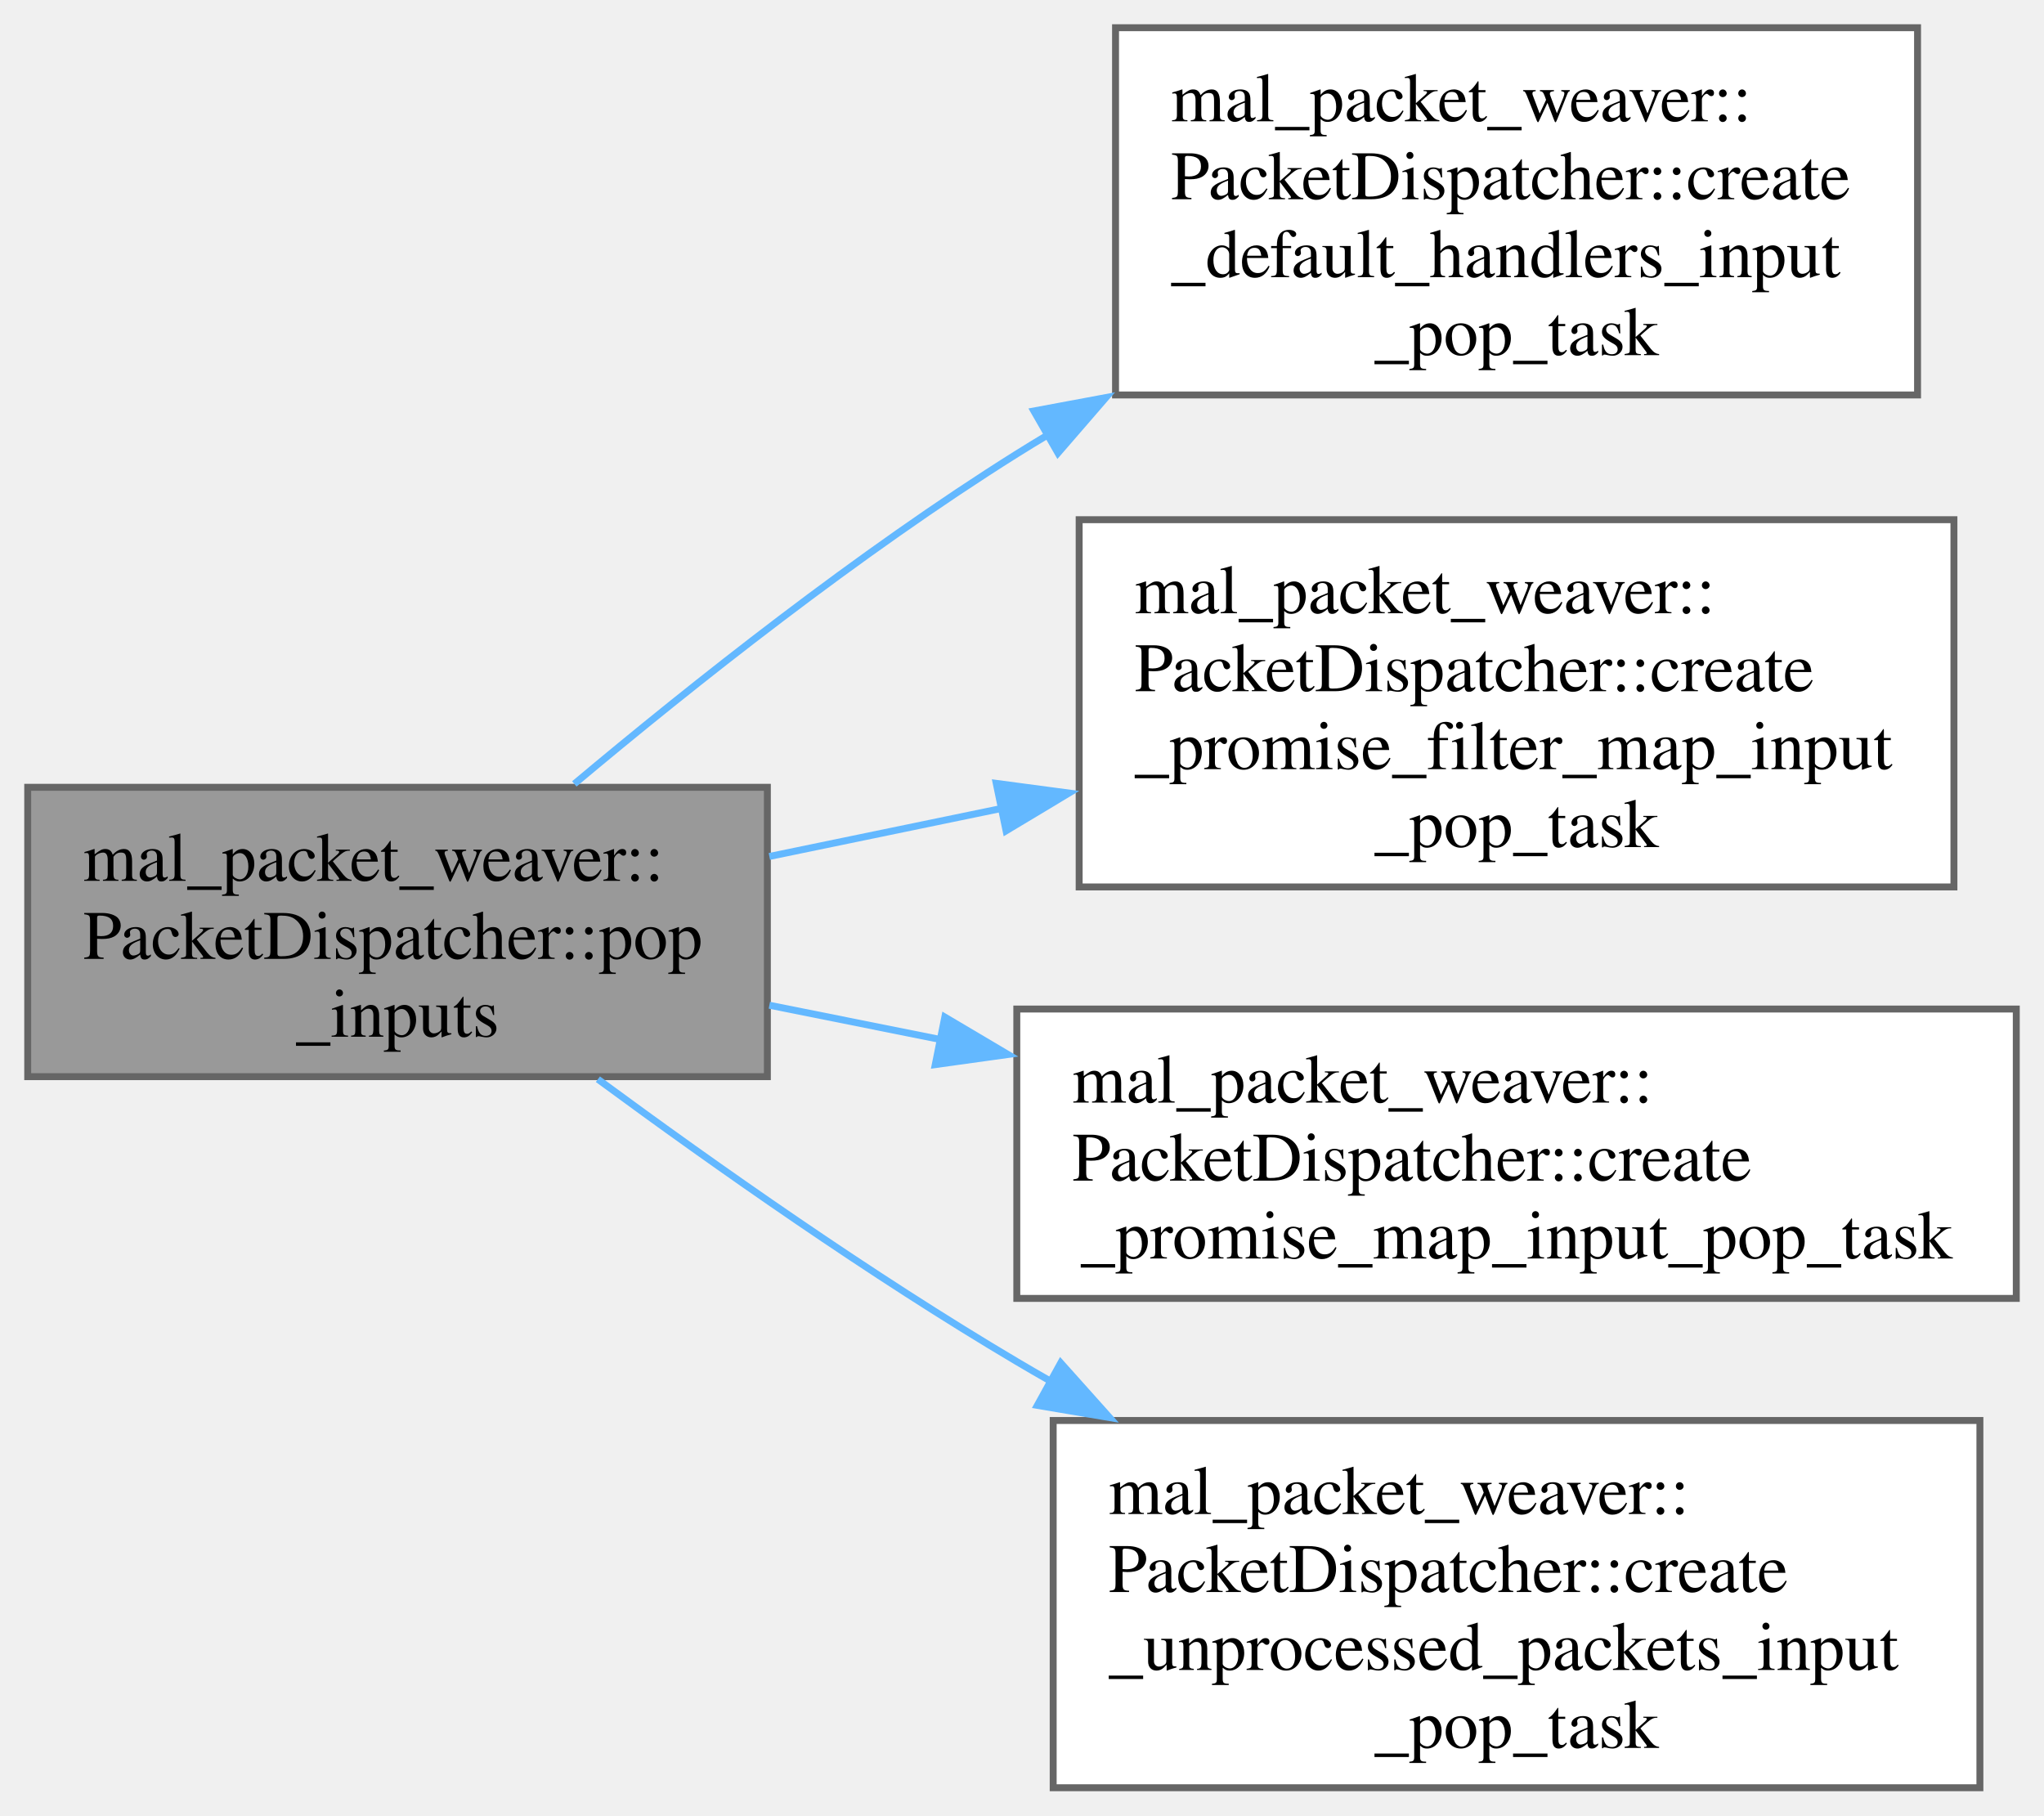
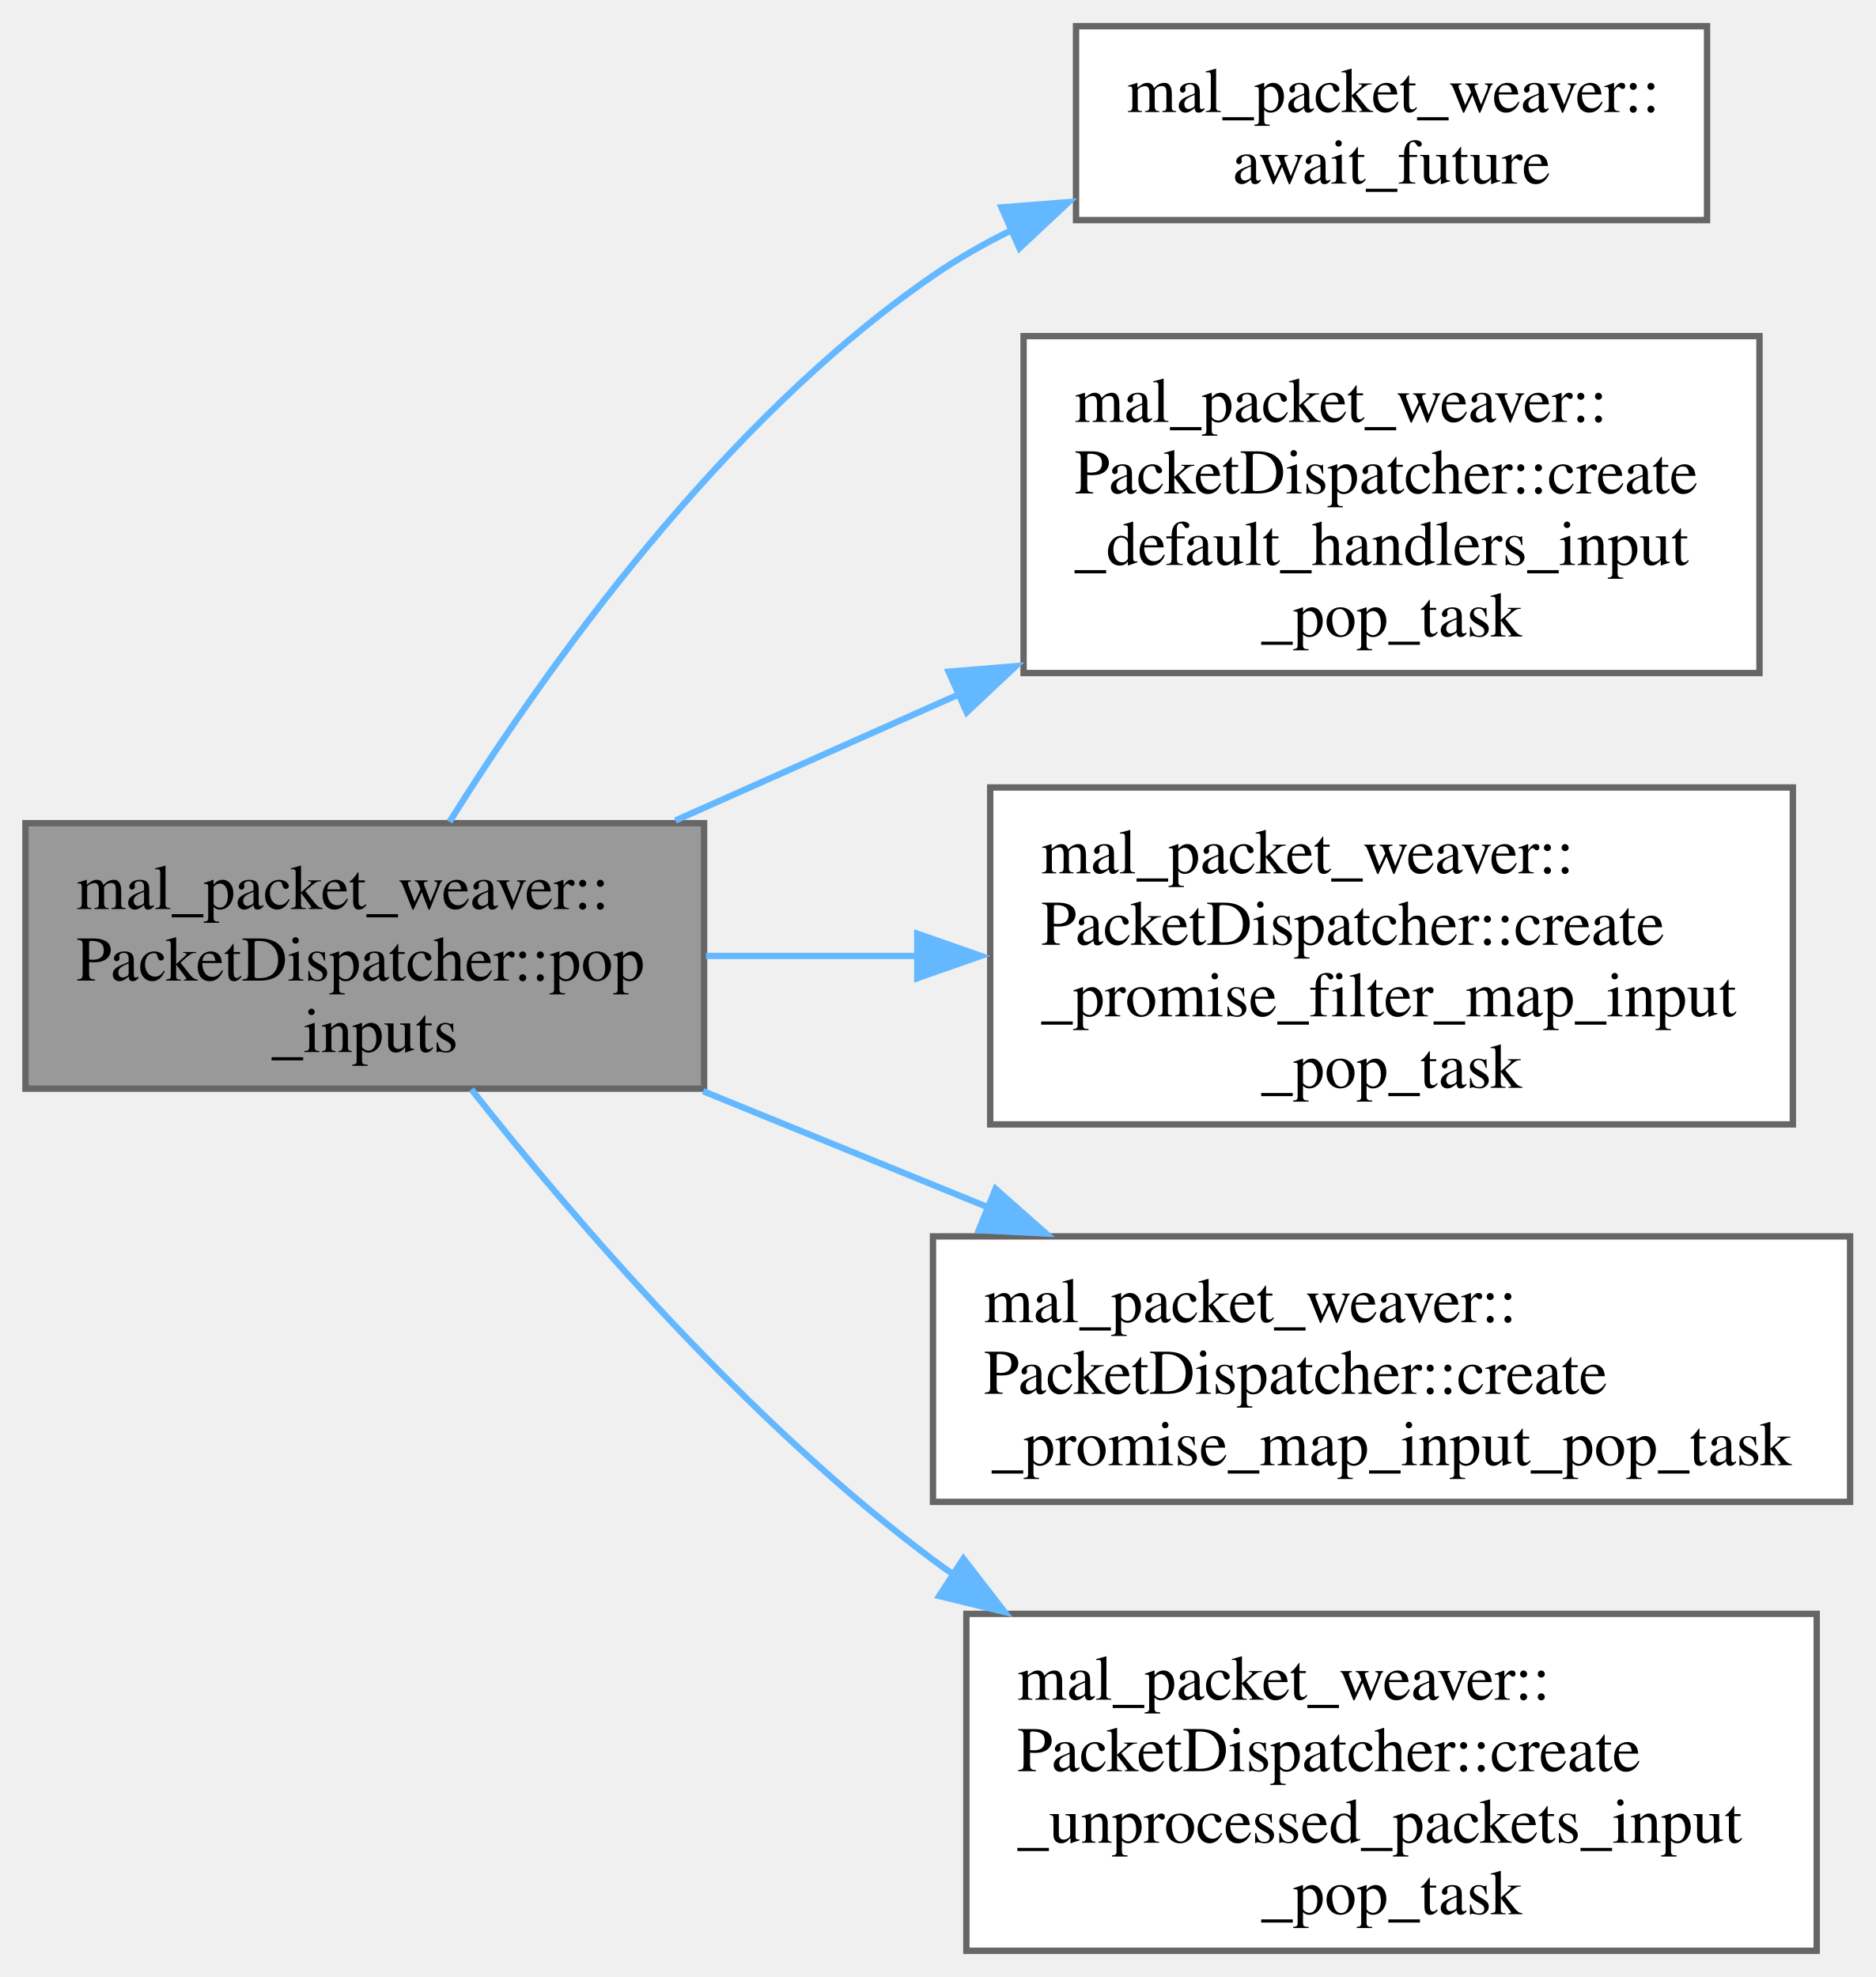
- <svg xmlns="http://www.w3.org/2000/svg" xmlns:xlink="http://www.w3.org/1999/xlink" width="295pt" height="262pt" viewBox="0.00 0.00 295.00 262.00">
-   <g id="graph0" class="graph" transform="scale(1 1) rotate(0) translate(4 258)">
+ <svg xmlns="http://www.w3.org/2000/svg" xmlns:xlink="http://www.w3.org/1999/xlink" width="295pt" height="311pt" viewBox="0.00 0.00 295.00 310.75">
+   <g id="graph0" class="graph" transform="scale(1 1) rotate(0) translate(4 306.75)">
    <g id="Node000001" class="node">
      <g id="a_Node000001">
        <a xlink:title="Pops input packets from input queues to local maps for processing.">
-           <polygon fill="#999999" stroke="#666666" points="106.75,-144.38 0,-144.38 0,-102.62 106.75,-102.62 106.75,-144.38" />
-           <text text-anchor="start" x="8" y="-130.88" font-family="Times,serif" font-size="10.00">mal_packet_weaver::</text>
-           <text text-anchor="start" x="8" y="-119.62" font-family="Times,serif" font-size="10.00">PacketDispatcher::pop</text>
-           <text text-anchor="middle" x="53.38" y="-108.38" font-family="Times,serif" font-size="10.00">_inputs</text>
+           <polygon fill="#999999" stroke="#666666" points="106.75,-177.38 0,-177.38 0,-135.62 106.75,-135.62 106.75,-177.38" />
+           <text text-anchor="start" x="8" y="-163.88" font-family="Times,serif" font-size="10.00">mal_packet_weaver::</text>
+           <text text-anchor="start" x="8" y="-152.62" font-family="Times,serif" font-size="10.00">PacketDispatcher::pop</text>
+           <text text-anchor="middle" x="53.38" y="-141.38" font-family="Times,serif" font-size="10.00">_inputs</text>
        </a>
      </g>
    </g>
    <g id="Node000002" class="node">
      <g id="a_Node000002">
+         <a xlink:href="../../d6/de9/namespacemal__packet__weaver.html#af2c5029afaa161f2ddd273bc2f46d4f5" target="_top" xlink:title="Awaiting an std::future with Boost.Asio integration.">
+           <polygon fill="white" stroke="#666666" points="264.5,-302.75 165.25,-302.75 165.25,-272.25 264.5,-272.25 264.5,-302.75" />
+           <text text-anchor="start" x="173.25" y="-289.25" font-family="Times,serif" font-size="10.00">mal_packet_weaver::</text>
+           <text text-anchor="middle" x="214.88" y="-278" font-family="Times,serif" font-size="10.00">await_future</text>
+         </a>
+       </g>
+     </g>
+     <g id="edge1_Node000001_Node000002" class="edge">
+       <g id="a_edge1_Node000001_Node000002">
+         <a xlink:title=" ">
+           <path fill="none" stroke="#63b8ff" d="M66.71,-177.6C81.77,-201.64 109.41,-240.55 142.75,-263.5 146.66,-266.19 150.9,-268.6 155.29,-270.76" />
+           <polygon fill="#63b8ff" stroke="#63b8ff" points="153.52,-274.25 164.08,-275.08 156.35,-267.84 153.52,-274.25" />
+         </a>
+       </g>
+     </g>
+     <g id="Node000003" class="node">
+       <g id="a_Node000003">
        <a xlink:href="../../d4/d61/classmal__packet__weaver_1_1_packet_dispatcher.html#ab72dbe23999515e3fa7db665a330f066" target="_top" xlink:title="Creates a default_handlers_input_pop_task and returns a future to await completion.">
          <polygon fill="white" stroke="#666666" points="272.75,-254 157,-254 157,-201 272.75,-201 272.75,-254" />
          <text text-anchor="start" x="165" y="-240.5" font-family="Times,serif" font-size="10.00">mal_packet_weaver::</text>
          <text text-anchor="start" x="165" y="-229.25" font-family="Times,serif" font-size="10.00">PacketDispatcher::create</text>
          <text text-anchor="start" x="165" y="-218" font-family="Times,serif" font-size="10.00">_default_handlers_input</text>
          <text text-anchor="middle" x="214.88" y="-206.75" font-family="Times,serif" font-size="10.00">_pop_task</text>
        </a>
      </g>
    </g>
-     <g id="edge1_Node000001_Node000002" class="edge">
-       <g id="a_edge1_Node000001_Node000002">
+     <g id="edge2_Node000001_Node000003" class="edge">
+       <g id="a_edge2_Node000001_Node000003">
        <a xlink:title=" ">
-           <path fill="none" stroke="#63b8ff" d="M78.89,-144.87C96.09,-159.29 119.99,-178.23 142.75,-192.5 144.27,-193.46 145.83,-194.4 147.4,-195.34" />
-           <polygon fill="#63b8ff" stroke="#63b8ff" points="145.21,-198.69 155.62,-200.63 148.69,-192.62 145.21,-198.69" />
+           <path fill="none" stroke="#63b8ff" d="M102.23,-177.8C116.31,-184.07 131.97,-191.04 147.01,-197.73" />
+           <polygon fill="#63b8ff" stroke="#63b8ff" points="145.21,-201.21 155.77,-202.08 148.06,-194.82 145.21,-201.21" />
        </a>
      </g>
    </g>
-     <g id="Node000003" class="node">
-       <g id="a_Node000003">
+     <g id="Node000004" class="node">
+       <g id="a_Node000004">
        <a xlink:href="../../d4/d61/classmal__packet__weaver_1_1_packet_dispatcher.html#a1fcf146e1842c61f10a6456e716f24a2" target="_top" xlink:title="Creates a promise_filter_map_input_pop_task and returns a future to await completion.">
          <polygon fill="white" stroke="#666666" points="278,-183 151.75,-183 151.75,-130 278,-130 278,-183" />
          <text text-anchor="start" x="159.75" y="-169.5" font-family="Times,serif" font-size="10.00">mal_packet_weaver::</text>
          <text text-anchor="start" x="159.75" y="-158.25" font-family="Times,serif" font-size="10.00">PacketDispatcher::create</text>
          <text text-anchor="start" x="159.75" y="-147" font-family="Times,serif" font-size="10.00">_promise_filter_map_input</text>
          <text text-anchor="middle" x="214.88" y="-135.75" font-family="Times,serif" font-size="10.00">_pop_task</text>
        </a>
      </g>
    </g>
-     <g id="edge2_Node000001_Node000003" class="edge">
-       <g id="a_edge2_Node000001_Node000003">
+     <g id="edge3_Node000001_Node000004" class="edge">
+       <g id="a_edge3_Node000001_Node000004">
        <a xlink:title=" ">
-           <path fill="none" stroke="#63b8ff" d="M107.04,-134.4C117.77,-136.62 129.24,-138.99 140.54,-141.33" />
-           <polygon fill="#63b8ff" stroke="#63b8ff" points="139.78,-144.95 150.28,-143.55 141.2,-138.1 139.78,-144.95" />
+           <path fill="none" stroke="#63b8ff" d="M107.04,-156.5C117.77,-156.5 129.24,-156.5 140.54,-156.5" />
+           <polygon fill="#63b8ff" stroke="#63b8ff" points="140.28,-160 150.28,-156.5 140.28,-153 140.28,-160" />
        </a>
      </g>
    </g>
-     <g id="Node000004" class="node">
-       <g id="a_Node000004">
+     <g id="Node000005" class="node">
+       <g id="a_Node000005">
        <a xlink:href="../../d4/d61/classmal__packet__weaver_1_1_packet_dispatcher.html#a8e90b1f9723efb6f2bb12e3b89d1e27c" target="_top" xlink:title="Creates a promise_map_input_pop_task and returns a future to await completion.">
          <polygon fill="white" stroke="#666666" points="287,-112.38 142.75,-112.38 142.75,-70.62 287,-70.62 287,-112.38" />
          <text text-anchor="start" x="150.75" y="-98.88" font-family="Times,serif" font-size="10.00">mal_packet_weaver::</text>
          <text text-anchor="start" x="150.75" y="-87.62" font-family="Times,serif" font-size="10.00">PacketDispatcher::create</text>
          <text text-anchor="middle" x="214.88" y="-76.38" font-family="Times,serif" font-size="10.00">_promise_map_input_pop_task</text>
        </a>
      </g>
    </g>
-     <g id="edge3_Node000001_Node000004" class="edge">
-       <g id="a_edge3_Node000001_Node000004">
+     <g id="edge4_Node000001_Node000005" class="edge">
+       <g id="a_edge4_Node000001_Node000005">
        <a xlink:title=" ">
-           <path fill="none" stroke="#63b8ff" d="M107.04,-112.93C115.02,-111.33 123.4,-109.65 131.82,-107.96" />
-           <polygon fill="#63b8ff" stroke="#63b8ff" points="132.36,-111.22 141.48,-105.82 130.98,-104.36 132.36,-111.22" />
+           <path fill="none" stroke="#63b8ff" d="M106.6,-135.22C120.92,-129.38 136.59,-122.99 151.42,-116.95" />
+           <polygon fill="#63b8ff" stroke="#63b8ff" points="152.59,-119.85 160.53,-112.83 149.95,-113.36 152.59,-119.85" />
        </a>
      </g>
    </g>
-     <g id="Node000005" class="node">
-       <g id="a_Node000005">
+     <g id="Node000006" class="node">
+       <g id="a_Node000006">
        <a xlink:href="../../d4/d61/classmal__packet__weaver_1_1_packet_dispatcher.html#af943e1f1d220396b11bfbbb24132e4c8" target="_top" xlink:title="Creates an unprocessed_packets_input_pop_task and returns a future to await completion.">
          <polygon fill="white" stroke="#666666" points="281.75,-53 148,-53 148,0 281.75,0 281.75,-53" />
          <text text-anchor="start" x="156" y="-39.5" font-family="Times,serif" font-size="10.00">mal_packet_weaver::</text>
          <text text-anchor="start" x="156" y="-28.25" font-family="Times,serif" font-size="10.00">PacketDispatcher::create</text>
          <text text-anchor="start" x="156" y="-17" font-family="Times,serif" font-size="10.00">_unprocessed_packets_input</text>
          <text text-anchor="middle" x="214.88" y="-5.75" font-family="Times,serif" font-size="10.00">_pop_task</text>
        </a>
      </g>
    </g>
-     <g id="edge4_Node000001_Node000005" class="edge">
-       <g id="a_edge4_Node000001_Node000005">
+     <g id="edge5_Node000001_Node000006" class="edge">
+       <g id="a_edge5_Node000001_Node000006">
        <a xlink:title=" ">
-           <path fill="none" stroke="#63b8ff" d="M82.29,-102.25C99.32,-89.71 121.78,-73.91 142.75,-61.5 144.34,-60.56 145.95,-59.62 147.59,-58.69" />
-           <polygon fill="#63b8ff" stroke="#63b8ff" points="149.09,-61.31 156.15,-53.42 145.71,-55.18 149.09,-61.31" />
+           <path fill="none" stroke="#63b8ff" d="M70.14,-135.51C86.54,-114.74 113.83,-83.01 142.75,-61.5 143.84,-60.69 144.95,-59.89 146.07,-59.11" />
+           <polygon fill="#63b8ff" stroke="#63b8ff" points="147.54,-61.68 154.02,-53.29 143.73,-55.81 147.54,-61.68" />
        </a>
      </g>
    </g>
  </g>
</svg>
